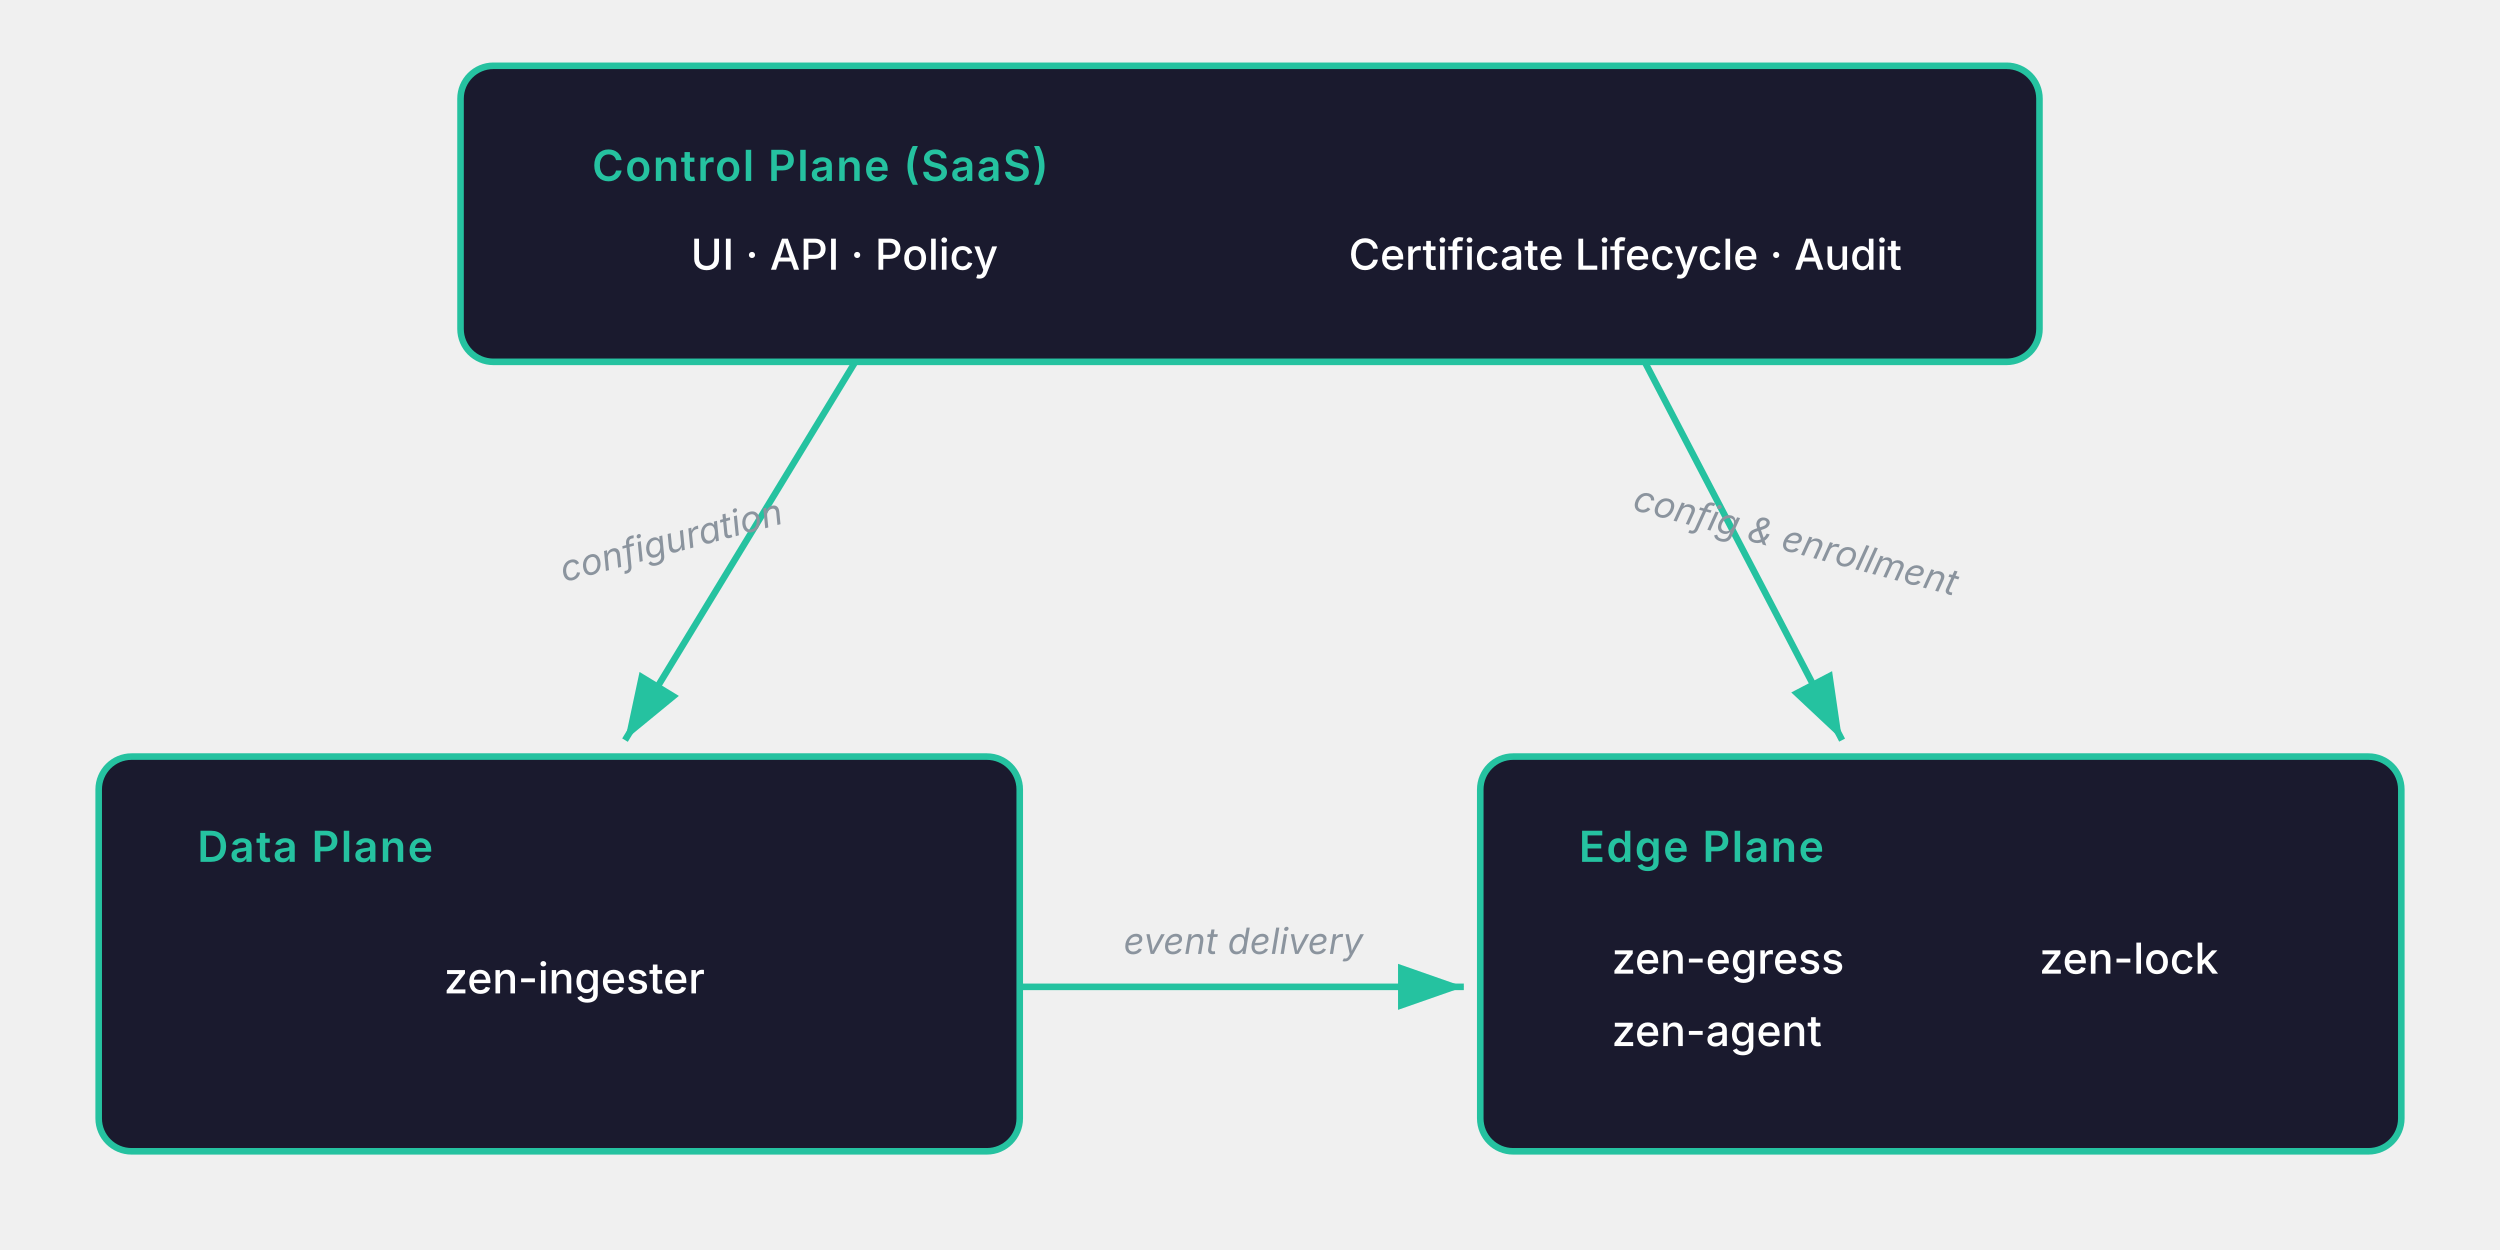
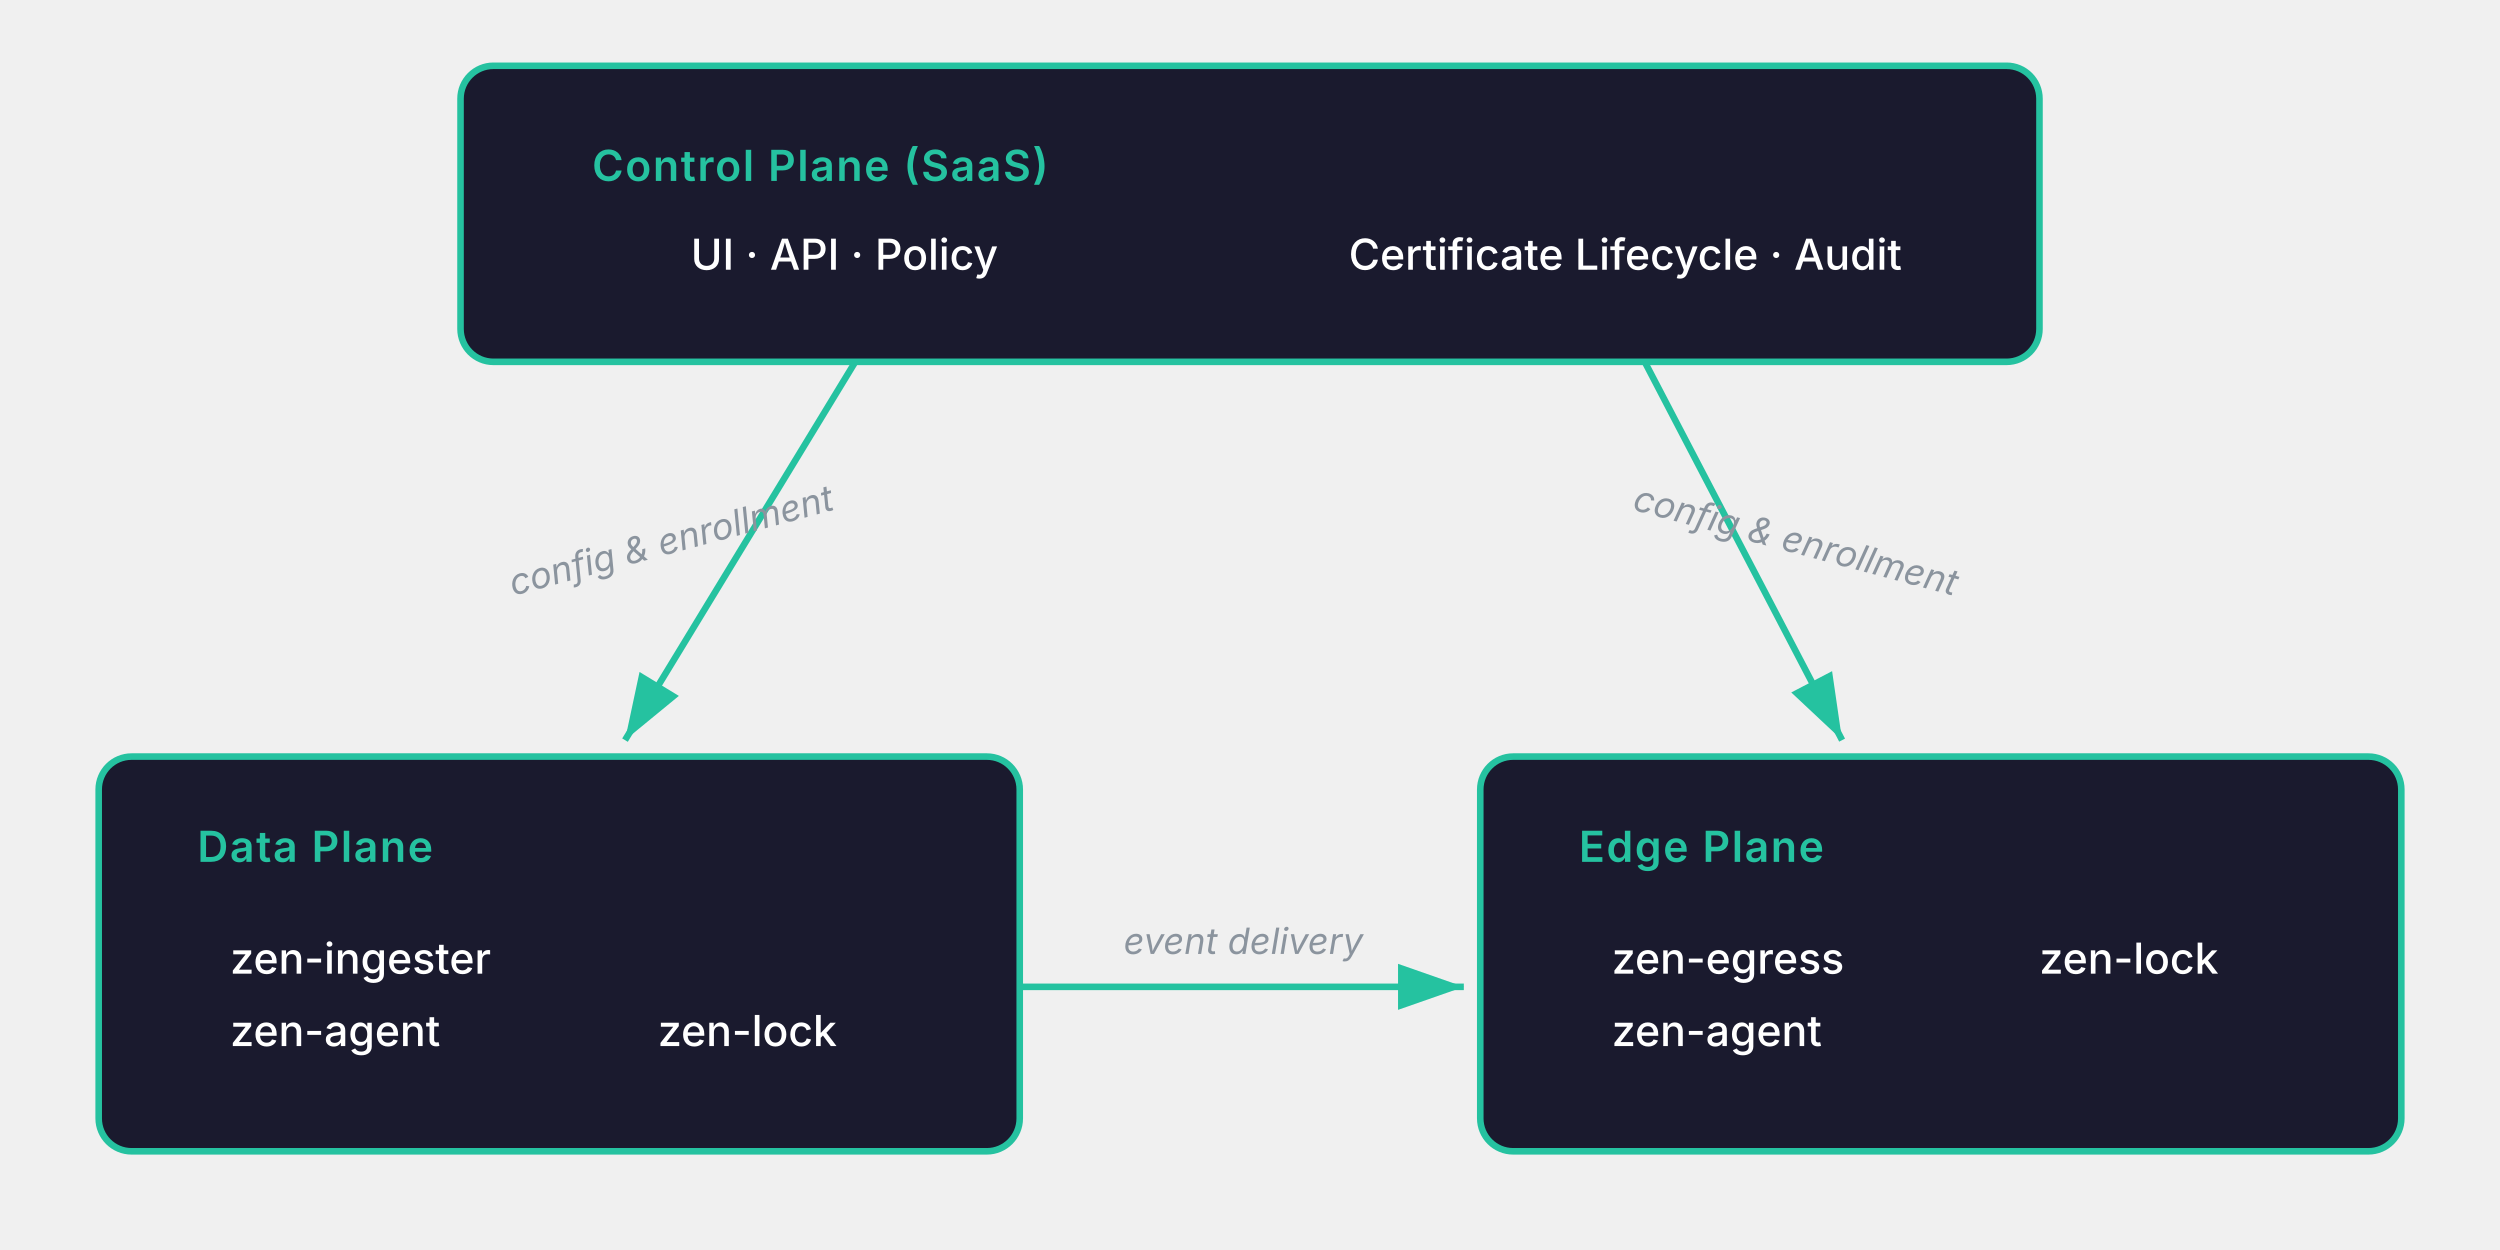
<svg xmlns="http://www.w3.org/2000/svg" viewBox="0 0 760 380" font-family="system-ui, -apple-system, sans-serif">
  <defs>
    <marker id="arrow" viewBox="0 0 10 7" refX="10" refY="3.5" markerWidth="10" markerHeight="7" orient="auto-start-reverse">
      <polygon points="0 0, 10 3.5, 0 7" fill="#25c2a0" />
    </marker>
    <style>
      .plane { fill: #1a1a2e; stroke: #25c2a0; stroke-width: 2; rx: 10; }
      .plane-title { fill: #25c2a0; font-size: 13px; font-weight: 600; letter-spacing: 0.5px; }
      .comp { fill: #ffffff; font-size: 13px; font-weight: 500; }
      .label { fill: #8b949e; font-size: 11px; font-style: italic; }
    </style>
  </defs>
  <rect x="140" y="20" width="480" height="90" class="plane" />
  <text x="180" y="55" class="plane-title">Control Plane (SaaS)</text>
  <text x="210" y="82" class="comp">UI · API · Policy</text>
  <text x="410" y="82" class="comp">Certificate Lifecycle · Audit</text>
  <rect x="30" y="230" width="280" height="120" class="plane" />
  <text x="60" y="262" class="plane-title">Data Plane</text>
-   <text x="135" y="302" class="comp">zen-ingester</text>
+   <text x="70" y="296" class="comp">zen-ingester</text>
+   <text x="70" y="318" class="comp">zen-agent</text>
+   <text x="200" y="318" class="comp">zen-lock</text>
  <rect x="450" y="230" width="280" height="120" class="plane" />
  <text x="480" y="262" class="plane-title">Edge Plane</text>
  <text x="490" y="296" class="comp">zen-egress</text>
  <text x="490" y="318" class="comp">zen-agent</text>
  <text x="620" y="296" class="comp">zen-lock</text>
  <line x1="500" y1="110" x2="560" y2="225" stroke="#25c2a0" stroke-width="2" marker-end="url(#arrow)" />
  <text x="545" y="168" class="label" text-anchor="middle" transform="rotate(15, 545, 168)">config &amp; enrollment</text>
  <line x1="260" y1="110" x2="190" y2="225" stroke="#25c2a0" stroke-width="2" marker-end="url(#arrow)" />
-   <text x="205" y="168" class="label" text-anchor="middle" transform="rotate(-15, 205, 168)">configuration</text>
+   <text x="205" y="168" class="label" text-anchor="middle" transform="rotate(-15, 205, 168)">config &amp; enrollment</text>
  <line x1="310" y1="300" x2="445" y2="300" stroke="#25c2a0" stroke-width="2" marker-end="url(#arrow)" />
  <text x="378" y="290" class="label" text-anchor="middle">event delivery</text>
</svg>
